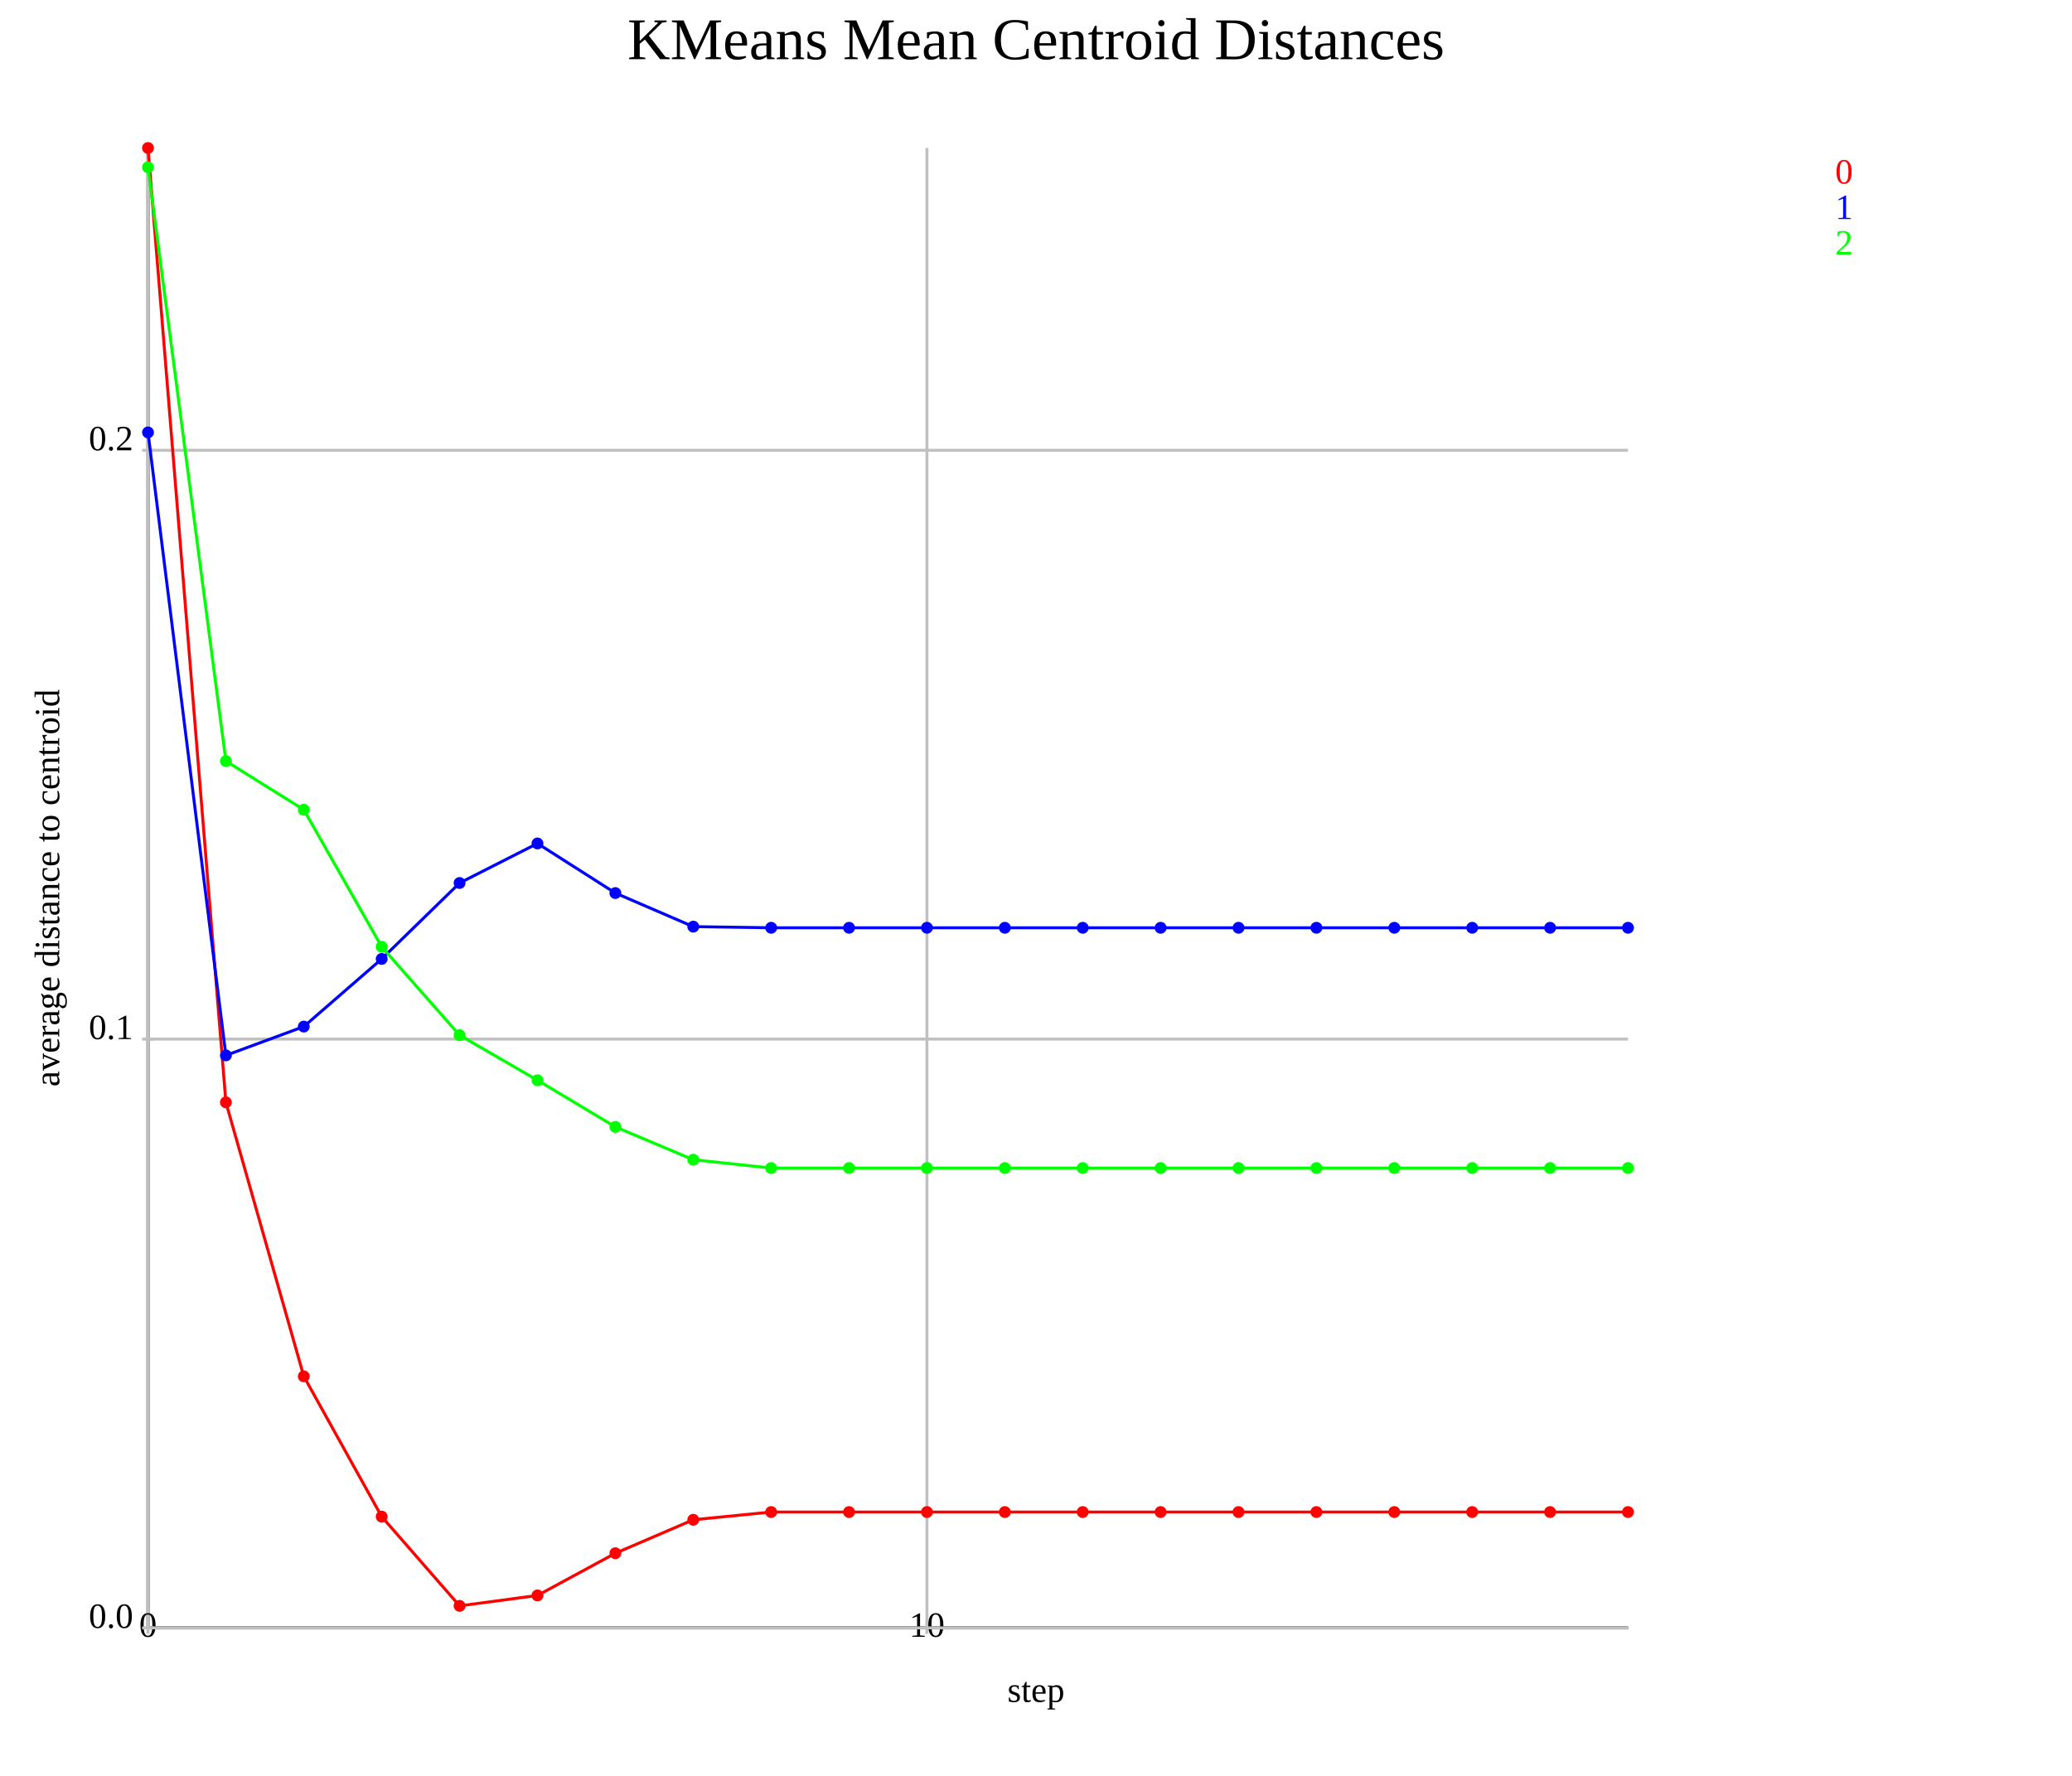
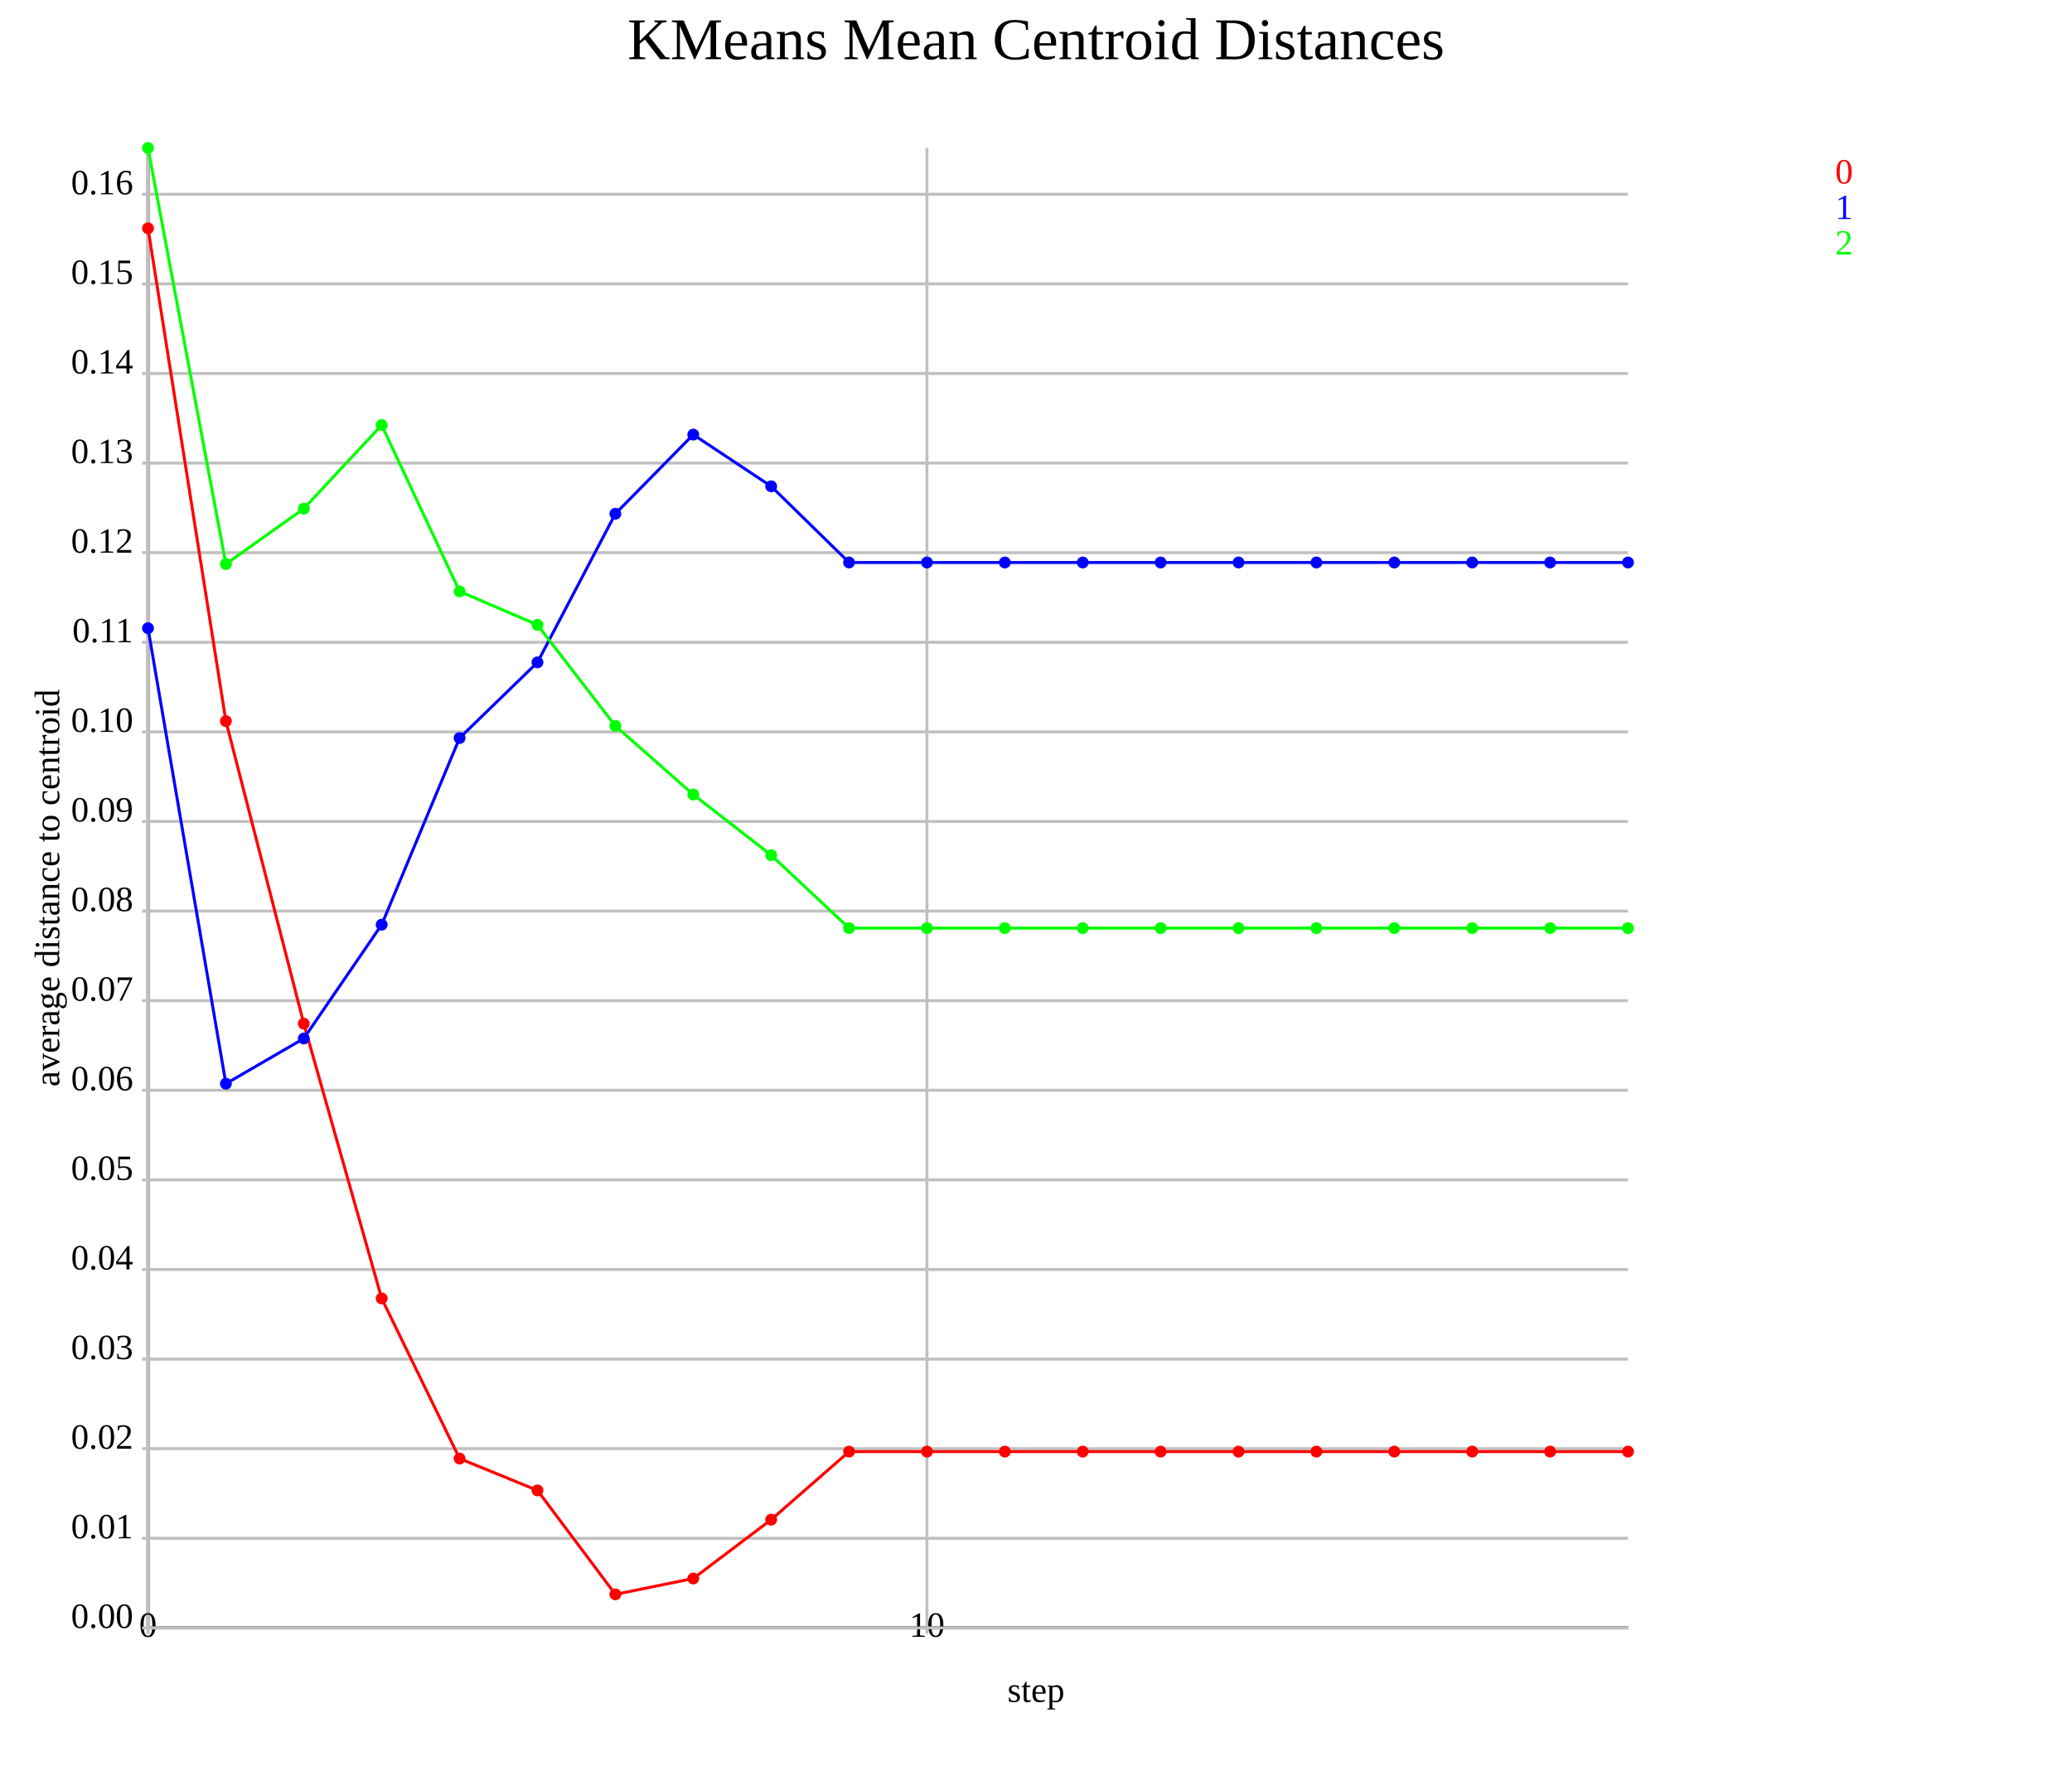
<svg xmlns="http://www.w3.org/2000/svg" version="1.1" width="700.0" height="600.0">
  <style>.caption {
  font-size: 14px;
  font-family: Georgia, serif;
}
</style>
  <line x1="50.0" y1="550.0" x2="550.0" y2="550.0" stroke="rgb(0,0,0)" stroke-width="1" />
  <line x1="50.0" y1="550.0" x2="50.0" y2="50.0" stroke="rgb(0,0,0)" stroke-width="1" />
  <line x1="50.0" y1="550.0" x2="50.0" y2="50.0" stroke="rgb(192,192,192)" stroke-width="1" />
  <line x1="50.0" y1="548.0" x2="50.0" y2="552.0" stroke="rgb(192,192,192)" stroke-width="1" />
  <text text-anchor="middle" alignment-baseline="hanging" x="50.0" y="553.0" font-size="12.0">0</text>
  <line x1="313.158" y1="550.0" x2="313.158" y2="50.0" stroke="rgb(192,192,192)" stroke-width="1" />
  <line x1="313.158" y1="548.0" x2="313.158" y2="552.0" stroke="rgb(192,192,192)" stroke-width="1" />
  <text text-anchor="middle" alignment-baseline="hanging" x="313.158" y="553.0" font-size="12.0">10</text>
  <line x1="50.0" y1="550.0" x2="550.0" y2="550.0" stroke="rgb(192,192,192)" stroke-width="1" />
-   <text text-anchor="end" alignment-baseline="middle" x="45.0" y="550.0" font-size="12.0">0.0</text>
+   <text text-anchor="end" alignment-baseline="middle" x="45.0" y="550.0" font-size="12.0">0.00</text>
  <line x1="48.0" y1="550.0" x2="52.0" y2="550.0" stroke="rgb(192,192,192)" stroke-width="1" />
-   <line x1="50.0" y1="351.068" x2="550.0" y2="351.068" stroke="rgb(192,192,192)" stroke-width="1" />
-   <text text-anchor="end" alignment-baseline="middle" x="45.0" y="351.068" font-size="12.0">0.1</text>
-   <line x1="48.0" y1="351.068" x2="52.0" y2="351.068" stroke="rgb(192,192,192)" stroke-width="1" />
-   <line x1="50.0" y1="152.136" x2="550.0" y2="152.136" stroke="rgb(192,192,192)" stroke-width="1" />
-   <text text-anchor="end" alignment-baseline="middle" x="45.0" y="152.136" font-size="12.0">0.2</text>
-   <line x1="48.0" y1="152.136" x2="52.0" y2="152.136" stroke="rgb(192,192,192)" stroke-width="1" />
-   <polyline points="50.0,50.0 76.316,372.438 102.632,465.001 128.947,512.405 155.263,542.555 181.579,539.034 207.895,524.774 234.211,513.47 260.526,510.859 286.842,510.859 313.158,510.859 339.474,510.859 365.789,510.859 392.105,510.859 418.421,510.859 444.737,510.859 471.053,510.859 497.368,510.859 523.684,510.859 550.0,510.859" fill="none" stroke="rgb(255,0,0)" stroke-width="1" />
-   <circle cx="50.0" cy="50.0" r="2" fill="rgb(255,0,0)" />
-   <circle cx="76.316" cy="372.438" r="2" fill="rgb(255,0,0)" />
-   <circle cx="102.632" cy="465.001" r="2" fill="rgb(255,0,0)" />
-   <circle cx="128.947" cy="512.405" r="2" fill="rgb(255,0,0)" />
-   <circle cx="155.263" cy="542.555" r="2" fill="rgb(255,0,0)" />
-   <circle cx="181.579" cy="539.034" r="2" fill="rgb(255,0,0)" />
-   <circle cx="207.895" cy="524.774" r="2" fill="rgb(255,0,0)" />
-   <circle cx="234.211" cy="513.47" r="2" fill="rgb(255,0,0)" />
-   <circle cx="260.526" cy="510.859" r="2" fill="rgb(255,0,0)" />
-   <circle cx="286.842" cy="510.859" r="2" fill="rgb(255,0,0)" />
-   <circle cx="313.158" cy="510.859" r="2" fill="rgb(255,0,0)" />
-   <circle cx="339.474" cy="510.859" r="2" fill="rgb(255,0,0)" />
-   <circle cx="365.789" cy="510.859" r="2" fill="rgb(255,0,0)" />
-   <circle cx="392.105" cy="510.859" r="2" fill="rgb(255,0,0)" />
-   <circle cx="418.421" cy="510.859" r="2" fill="rgb(255,0,0)" />
-   <circle cx="444.737" cy="510.859" r="2" fill="rgb(255,0,0)" />
-   <circle cx="471.053" cy="510.859" r="2" fill="rgb(255,0,0)" />
-   <circle cx="497.368" cy="510.859" r="2" fill="rgb(255,0,0)" />
-   <circle cx="523.684" cy="510.859" r="2" fill="rgb(255,0,0)" />
-   <circle cx="550.0" cy="510.859" r="2" fill="rgb(255,0,0)" />
-   <polyline points="50.0,146.095 76.316,356.572 102.632,346.84 128.947,323.985 155.263,298.33 181.579,284.969 207.895,301.731 234.211,313.076 260.526,313.459 286.842,313.459 313.158,313.459 339.474,313.459 365.789,313.459 392.105,313.459 418.421,313.459 444.737,313.459 471.053,313.459 497.368,313.459 523.684,313.459 550.0,313.459" fill="none" stroke="rgb(0,0,255)" stroke-width="1" />
-   <circle cx="50.0" cy="146.095" r="2" fill="rgb(0,0,255)" />
-   <circle cx="76.316" cy="356.572" r="2" fill="rgb(0,0,255)" />
-   <circle cx="102.632" cy="346.84" r="2" fill="rgb(0,0,255)" />
-   <circle cx="128.947" cy="323.985" r="2" fill="rgb(0,0,255)" />
-   <circle cx="155.263" cy="298.33" r="2" fill="rgb(0,0,255)" />
-   <circle cx="181.579" cy="284.969" r="2" fill="rgb(0,0,255)" />
-   <circle cx="207.895" cy="301.731" r="2" fill="rgb(0,0,255)" />
-   <circle cx="234.211" cy="313.076" r="2" fill="rgb(0,0,255)" />
-   <circle cx="260.526" cy="313.459" r="2" fill="rgb(0,0,255)" />
-   <circle cx="286.842" cy="313.459" r="2" fill="rgb(0,0,255)" />
-   <circle cx="313.158" cy="313.459" r="2" fill="rgb(0,0,255)" />
-   <circle cx="339.474" cy="313.459" r="2" fill="rgb(0,0,255)" />
-   <circle cx="365.789" cy="313.459" r="2" fill="rgb(0,0,255)" />
-   <circle cx="392.105" cy="313.459" r="2" fill="rgb(0,0,255)" />
-   <circle cx="418.421" cy="313.459" r="2" fill="rgb(0,0,255)" />
-   <circle cx="444.737" cy="313.459" r="2" fill="rgb(0,0,255)" />
-   <circle cx="471.053" cy="313.459" r="2" fill="rgb(0,0,255)" />
-   <circle cx="497.368" cy="313.459" r="2" fill="rgb(0,0,255)" />
-   <circle cx="523.684" cy="313.459" r="2" fill="rgb(0,0,255)" />
-   <circle cx="550.0" cy="313.459" r="2" fill="rgb(0,0,255)" />
-   <polyline points="50.0,56.518 76.316,257.145 102.632,273.57 128.947,319.877 155.263,349.749 181.579,364.977 207.895,380.734 234.211,391.822 260.526,394.639 286.842,394.639 313.158,394.639 339.474,394.639 365.789,394.639 392.105,394.639 418.421,394.639 444.737,394.639 471.053,394.639 497.368,394.639 523.684,394.639 550.0,394.639" fill="none" stroke="rgb(0,255,0)" stroke-width="1" />
-   <circle cx="50.0" cy="56.518" r="2" fill="rgb(0,255,0)" />
-   <circle cx="76.316" cy="257.145" r="2" fill="rgb(0,255,0)" />
-   <circle cx="102.632" cy="273.57" r="2" fill="rgb(0,255,0)" />
-   <circle cx="128.947" cy="319.877" r="2" fill="rgb(0,255,0)" />
-   <circle cx="155.263" cy="349.749" r="2" fill="rgb(0,255,0)" />
-   <circle cx="181.579" cy="364.977" r="2" fill="rgb(0,255,0)" />
-   <circle cx="207.895" cy="380.734" r="2" fill="rgb(0,255,0)" />
-   <circle cx="234.211" cy="391.822" r="2" fill="rgb(0,255,0)" />
-   <circle cx="260.526" cy="394.639" r="2" fill="rgb(0,255,0)" />
-   <circle cx="286.842" cy="394.639" r="2" fill="rgb(0,255,0)" />
-   <circle cx="313.158" cy="394.639" r="2" fill="rgb(0,255,0)" />
-   <circle cx="339.474" cy="394.639" r="2" fill="rgb(0,255,0)" />
-   <circle cx="365.789" cy="394.639" r="2" fill="rgb(0,255,0)" />
-   <circle cx="392.105" cy="394.639" r="2" fill="rgb(0,255,0)" />
-   <circle cx="418.421" cy="394.639" r="2" fill="rgb(0,255,0)" />
-   <circle cx="444.737" cy="394.639" r="2" fill="rgb(0,255,0)" />
-   <circle cx="471.053" cy="394.639" r="2" fill="rgb(0,255,0)" />
-   <circle cx="497.368" cy="394.639" r="2" fill="rgb(0,255,0)" />
-   <circle cx="523.684" cy="394.639" r="2" fill="rgb(0,255,0)" />
-   <circle cx="550.0" cy="394.639" r="2" fill="rgb(0,255,0)" />
+   <line x1="50.0" y1="519.727" x2="550.0" y2="519.727" stroke="rgb(192,192,192)" stroke-width="1" />
+   <text text-anchor="end" alignment-baseline="middle" x="45.0" y="519.727" font-size="12.0">0.01</text>
+   <line x1="48.0" y1="519.727" x2="52.0" y2="519.727" stroke="rgb(192,192,192)" stroke-width="1" />
+   <line x1="50.0" y1="489.455" x2="550.0" y2="489.455" stroke="rgb(192,192,192)" stroke-width="1" />
+   <text text-anchor="end" alignment-baseline="middle" x="45.0" y="489.455" font-size="12.0">0.02</text>
+   <line x1="48.0" y1="489.455" x2="52.0" y2="489.455" stroke="rgb(192,192,192)" stroke-width="1" />
+   <line x1="50.0" y1="459.182" x2="550.0" y2="459.182" stroke="rgb(192,192,192)" stroke-width="1" />
+   <text text-anchor="end" alignment-baseline="middle" x="45.0" y="459.182" font-size="12.0">0.03</text>
+   <line x1="48.0" y1="459.182" x2="52.0" y2="459.182" stroke="rgb(192,192,192)" stroke-width="1" />
+   <line x1="50.0" y1="428.909" x2="550.0" y2="428.909" stroke="rgb(192,192,192)" stroke-width="1" />
+   <text text-anchor="end" alignment-baseline="middle" x="45.0" y="428.909" font-size="12.0">0.04</text>
+   <line x1="48.0" y1="428.909" x2="52.0" y2="428.909" stroke="rgb(192,192,192)" stroke-width="1" />
+   <line x1="50.0" y1="398.637" x2="550.0" y2="398.637" stroke="rgb(192,192,192)" stroke-width="1" />
+   <text text-anchor="end" alignment-baseline="middle" x="45.0" y="398.637" font-size="12.0">0.05</text>
+   <line x1="48.0" y1="398.637" x2="52.0" y2="398.637" stroke="rgb(192,192,192)" stroke-width="1" />
+   <line x1="50.0" y1="368.364" x2="550.0" y2="368.364" stroke="rgb(192,192,192)" stroke-width="1" />
+   <text text-anchor="end" alignment-baseline="middle" x="45.0" y="368.364" font-size="12.0">0.06</text>
+   <line x1="48.0" y1="368.364" x2="52.0" y2="368.364" stroke="rgb(192,192,192)" stroke-width="1" />
+   <line x1="50.0" y1="338.091" x2="550.0" y2="338.091" stroke="rgb(192,192,192)" stroke-width="1" />
+   <text text-anchor="end" alignment-baseline="middle" x="45.0" y="338.091" font-size="12.0">0.07</text>
+   <line x1="48.0" y1="338.091" x2="52.0" y2="338.091" stroke="rgb(192,192,192)" stroke-width="1" />
+   <line x1="50.0" y1="307.819" x2="550.0" y2="307.819" stroke="rgb(192,192,192)" stroke-width="1" />
+   <text text-anchor="end" alignment-baseline="middle" x="45.0" y="307.819" font-size="12.0">0.08</text>
+   <line x1="48.0" y1="307.819" x2="52.0" y2="307.819" stroke="rgb(192,192,192)" stroke-width="1" />
+   <line x1="50.0" y1="277.546" x2="550.0" y2="277.546" stroke="rgb(192,192,192)" stroke-width="1" />
+   <text text-anchor="end" alignment-baseline="middle" x="45.0" y="277.546" font-size="12.0">0.09</text>
+   <line x1="48.0" y1="277.546" x2="52.0" y2="277.546" stroke="rgb(192,192,192)" stroke-width="1" />
+   <line x1="50.0" y1="247.273" x2="550.0" y2="247.273" stroke="rgb(192,192,192)" stroke-width="1" />
+   <text text-anchor="end" alignment-baseline="middle" x="45.0" y="247.273" font-size="12.0">0.10</text>
+   <line x1="48.0" y1="247.273" x2="52.0" y2="247.273" stroke="rgb(192,192,192)" stroke-width="1" />
+   <line x1="50.0" y1="217.001" x2="550.0" y2="217.001" stroke="rgb(192,192,192)" stroke-width="1" />
+   <text text-anchor="end" alignment-baseline="middle" x="45.0" y="217.001" font-size="12.0">0.11</text>
+   <line x1="48.0" y1="217.001" x2="52.0" y2="217.001" stroke="rgb(192,192,192)" stroke-width="1" />
+   <line x1="50.0" y1="186.728" x2="550.0" y2="186.728" stroke="rgb(192,192,192)" stroke-width="1" />
+   <text text-anchor="end" alignment-baseline="middle" x="45.0" y="186.728" font-size="12.0">0.12</text>
+   <line x1="48.0" y1="186.728" x2="52.0" y2="186.728" stroke="rgb(192,192,192)" stroke-width="1" />
+   <line x1="50.0" y1="156.455" x2="550.0" y2="156.455" stroke="rgb(192,192,192)" stroke-width="1" />
+   <text text-anchor="end" alignment-baseline="middle" x="45.0" y="156.455" font-size="12.0">0.13</text>
+   <line x1="48.0" y1="156.455" x2="52.0" y2="156.455" stroke="rgb(192,192,192)" stroke-width="1" />
+   <line x1="50.0" y1="126.182" x2="550.0" y2="126.182" stroke="rgb(192,192,192)" stroke-width="1" />
+   <text text-anchor="end" alignment-baseline="middle" x="45.0" y="126.182" font-size="12.0">0.14</text>
+   <line x1="48.0" y1="126.182" x2="52.0" y2="126.182" stroke="rgb(192,192,192)" stroke-width="1" />
+   <line x1="50.0" y1="95.91" x2="550.0" y2="95.91" stroke="rgb(192,192,192)" stroke-width="1" />
+   <text text-anchor="end" alignment-baseline="middle" x="45.0" y="95.91" font-size="12.0">0.15</text>
+   <line x1="48.0" y1="95.91" x2="52.0" y2="95.91" stroke="rgb(192,192,192)" stroke-width="1" />
+   <line x1="50.0" y1="65.637" x2="550.0" y2="65.637" stroke="rgb(192,192,192)" stroke-width="1" />
+   <text text-anchor="end" alignment-baseline="middle" x="45.0" y="65.637" font-size="12.0">0.16</text>
+   <line x1="48.0" y1="65.637" x2="52.0" y2="65.637" stroke="rgb(192,192,192)" stroke-width="1" />
+   <polyline points="50.0,77.122 76.316,243.649 102.632,345.855 128.947,438.683 155.263,492.79 181.579,503.551 207.895,538.67 234.211,533.312 260.526,513.431 286.842,490.436 313.158,490.436 339.474,490.436 365.789,490.436 392.105,490.436 418.421,490.436 444.737,490.436 471.053,490.436 497.368,490.436 523.684,490.436 550.0,490.436" fill="none" stroke="rgb(255,0,0)" stroke-width="1" />
+   <circle cx="50.0" cy="77.122" r="2" fill="rgb(255,0,0)" />
+   <circle cx="76.316" cy="243.649" r="2" fill="rgb(255,0,0)" />
+   <circle cx="102.632" cy="345.855" r="2" fill="rgb(255,0,0)" />
+   <circle cx="128.947" cy="438.683" r="2" fill="rgb(255,0,0)" />
+   <circle cx="155.263" cy="492.79" r="2" fill="rgb(255,0,0)" />
+   <circle cx="181.579" cy="503.551" r="2" fill="rgb(255,0,0)" />
+   <circle cx="207.895" cy="538.67" r="2" fill="rgb(255,0,0)" />
+   <circle cx="234.211" cy="533.312" r="2" fill="rgb(255,0,0)" />
+   <circle cx="260.526" cy="513.431" r="2" fill="rgb(255,0,0)" />
+   <circle cx="286.842" cy="490.436" r="2" fill="rgb(255,0,0)" />
+   <circle cx="313.158" cy="490.436" r="2" fill="rgb(255,0,0)" />
+   <circle cx="339.474" cy="490.436" r="2" fill="rgb(255,0,0)" />
+   <circle cx="365.789" cy="490.436" r="2" fill="rgb(255,0,0)" />
+   <circle cx="392.105" cy="490.436" r="2" fill="rgb(255,0,0)" />
+   <circle cx="418.421" cy="490.436" r="2" fill="rgb(255,0,0)" />
+   <circle cx="444.737" cy="490.436" r="2" fill="rgb(255,0,0)" />
+   <circle cx="471.053" cy="490.436" r="2" fill="rgb(255,0,0)" />
+   <circle cx="497.368" cy="490.436" r="2" fill="rgb(255,0,0)" />
+   <circle cx="523.684" cy="490.436" r="2" fill="rgb(255,0,0)" />
+   <circle cx="550.0" cy="490.436" r="2" fill="rgb(255,0,0)" />
+   <polyline points="50.0,212.248 76.316,366.135 102.632,350.868 128.947,312.416 155.263,249.347 181.579,223.788 207.895,173.578 234.211,146.837 260.526,164.304 286.842,190.04 313.158,190.04 339.474,190.04 365.789,190.04 392.105,190.04 418.421,190.04 444.737,190.04 471.053,190.04 497.368,190.04 523.684,190.04 550.0,190.04" fill="none" stroke="rgb(0,0,255)" stroke-width="1" />
+   <circle cx="50.0" cy="212.248" r="2" fill="rgb(0,0,255)" />
+   <circle cx="76.316" cy="366.135" r="2" fill="rgb(0,0,255)" />
+   <circle cx="102.632" cy="350.868" r="2" fill="rgb(0,0,255)" />
+   <circle cx="128.947" cy="312.416" r="2" fill="rgb(0,0,255)" />
+   <circle cx="155.263" cy="249.347" r="2" fill="rgb(0,0,255)" />
+   <circle cx="181.579" cy="223.788" r="2" fill="rgb(0,0,255)" />
+   <circle cx="207.895" cy="173.578" r="2" fill="rgb(0,0,255)" />
+   <circle cx="234.211" cy="146.837" r="2" fill="rgb(0,0,255)" />
+   <circle cx="260.526" cy="164.304" r="2" fill="rgb(0,0,255)" />
+   <circle cx="286.842" cy="190.04" r="2" fill="rgb(0,0,255)" />
+   <circle cx="313.158" cy="190.04" r="2" fill="rgb(0,0,255)" />
+   <circle cx="339.474" cy="190.04" r="2" fill="rgb(0,0,255)" />
+   <circle cx="365.789" cy="190.04" r="2" fill="rgb(0,0,255)" />
+   <circle cx="392.105" cy="190.04" r="2" fill="rgb(0,0,255)" />
+   <circle cx="418.421" cy="190.04" r="2" fill="rgb(0,0,255)" />
+   <circle cx="444.737" cy="190.04" r="2" fill="rgb(0,0,255)" />
+   <circle cx="471.053" cy="190.04" r="2" fill="rgb(0,0,255)" />
+   <circle cx="497.368" cy="190.04" r="2" fill="rgb(0,0,255)" />
+   <circle cx="523.684" cy="190.04" r="2" fill="rgb(0,0,255)" />
+   <circle cx="550.0" cy="190.04" r="2" fill="rgb(0,0,255)" />
+   <polyline points="50.0,50.0 76.316,190.578 102.632,171.856 128.947,143.61 155.263,199.808 181.579,211.123 207.895,245.265 234.211,268.439 260.526,288.922 286.842,313.578 313.158,313.578 339.474,313.578 365.789,313.578 392.105,313.578 418.421,313.578 444.737,313.578 471.053,313.578 497.368,313.578 523.684,313.578 550.0,313.578" fill="none" stroke="rgb(0,255,0)" stroke-width="1" />
+   <circle cx="50.0" cy="50.0" r="2" fill="rgb(0,255,0)" />
+   <circle cx="76.316" cy="190.578" r="2" fill="rgb(0,255,0)" />
+   <circle cx="102.632" cy="171.856" r="2" fill="rgb(0,255,0)" />
+   <circle cx="128.947" cy="143.61" r="2" fill="rgb(0,255,0)" />
+   <circle cx="155.263" cy="199.808" r="2" fill="rgb(0,255,0)" />
+   <circle cx="181.579" cy="211.123" r="2" fill="rgb(0,255,0)" />
+   <circle cx="207.895" cy="245.265" r="2" fill="rgb(0,255,0)" />
+   <circle cx="234.211" cy="268.439" r="2" fill="rgb(0,255,0)" />
+   <circle cx="260.526" cy="288.922" r="2" fill="rgb(0,255,0)" />
+   <circle cx="286.842" cy="313.578" r="2" fill="rgb(0,255,0)" />
+   <circle cx="313.158" cy="313.578" r="2" fill="rgb(0,255,0)" />
+   <circle cx="339.474" cy="313.578" r="2" fill="rgb(0,255,0)" />
+   <circle cx="365.789" cy="313.578" r="2" fill="rgb(0,255,0)" />
+   <circle cx="392.105" cy="313.578" r="2" fill="rgb(0,255,0)" />
+   <circle cx="418.421" cy="313.578" r="2" fill="rgb(0,255,0)" />
+   <circle cx="444.737" cy="313.578" r="2" fill="rgb(0,255,0)" />
+   <circle cx="471.053" cy="313.578" r="2" fill="rgb(0,255,0)" />
+   <circle cx="497.368" cy="313.578" r="2" fill="rgb(0,255,0)" />
+   <circle cx="523.684" cy="313.578" r="2" fill="rgb(0,255,0)" />
+   <circle cx="550.0" cy="313.578" r="2" fill="rgb(0,255,0)" />
  <text x="350.0" y="20.0" text-anchor="middle" fill="rgb(0,0,0)" font-size="20.0">KMeans Mean Centroid Distances</text>
  <text x="350.0" y="575.0" text-anchor="middle" fill="rgb(0,0,0)" font-size="12.0">step</text>
  <text transform="rotate(-90.0 20.0 300.0)" x="20.0" y="300.0" text-anchor="middle" fill="rgb(0,0,0)" font-size="12.0">average distance to centroid</text>
  <text x="620" y="62" fill="rgb(255,0,0)" font-size="12">0</text>
  <text x="620" y="74" fill="rgb(0,0,255)" font-size="12">1</text>
  <text x="620" y="86" fill="rgb(0,255,0)" font-size="12">2</text>
      Sorry, your browser does not support inline SVG.
    </svg>
